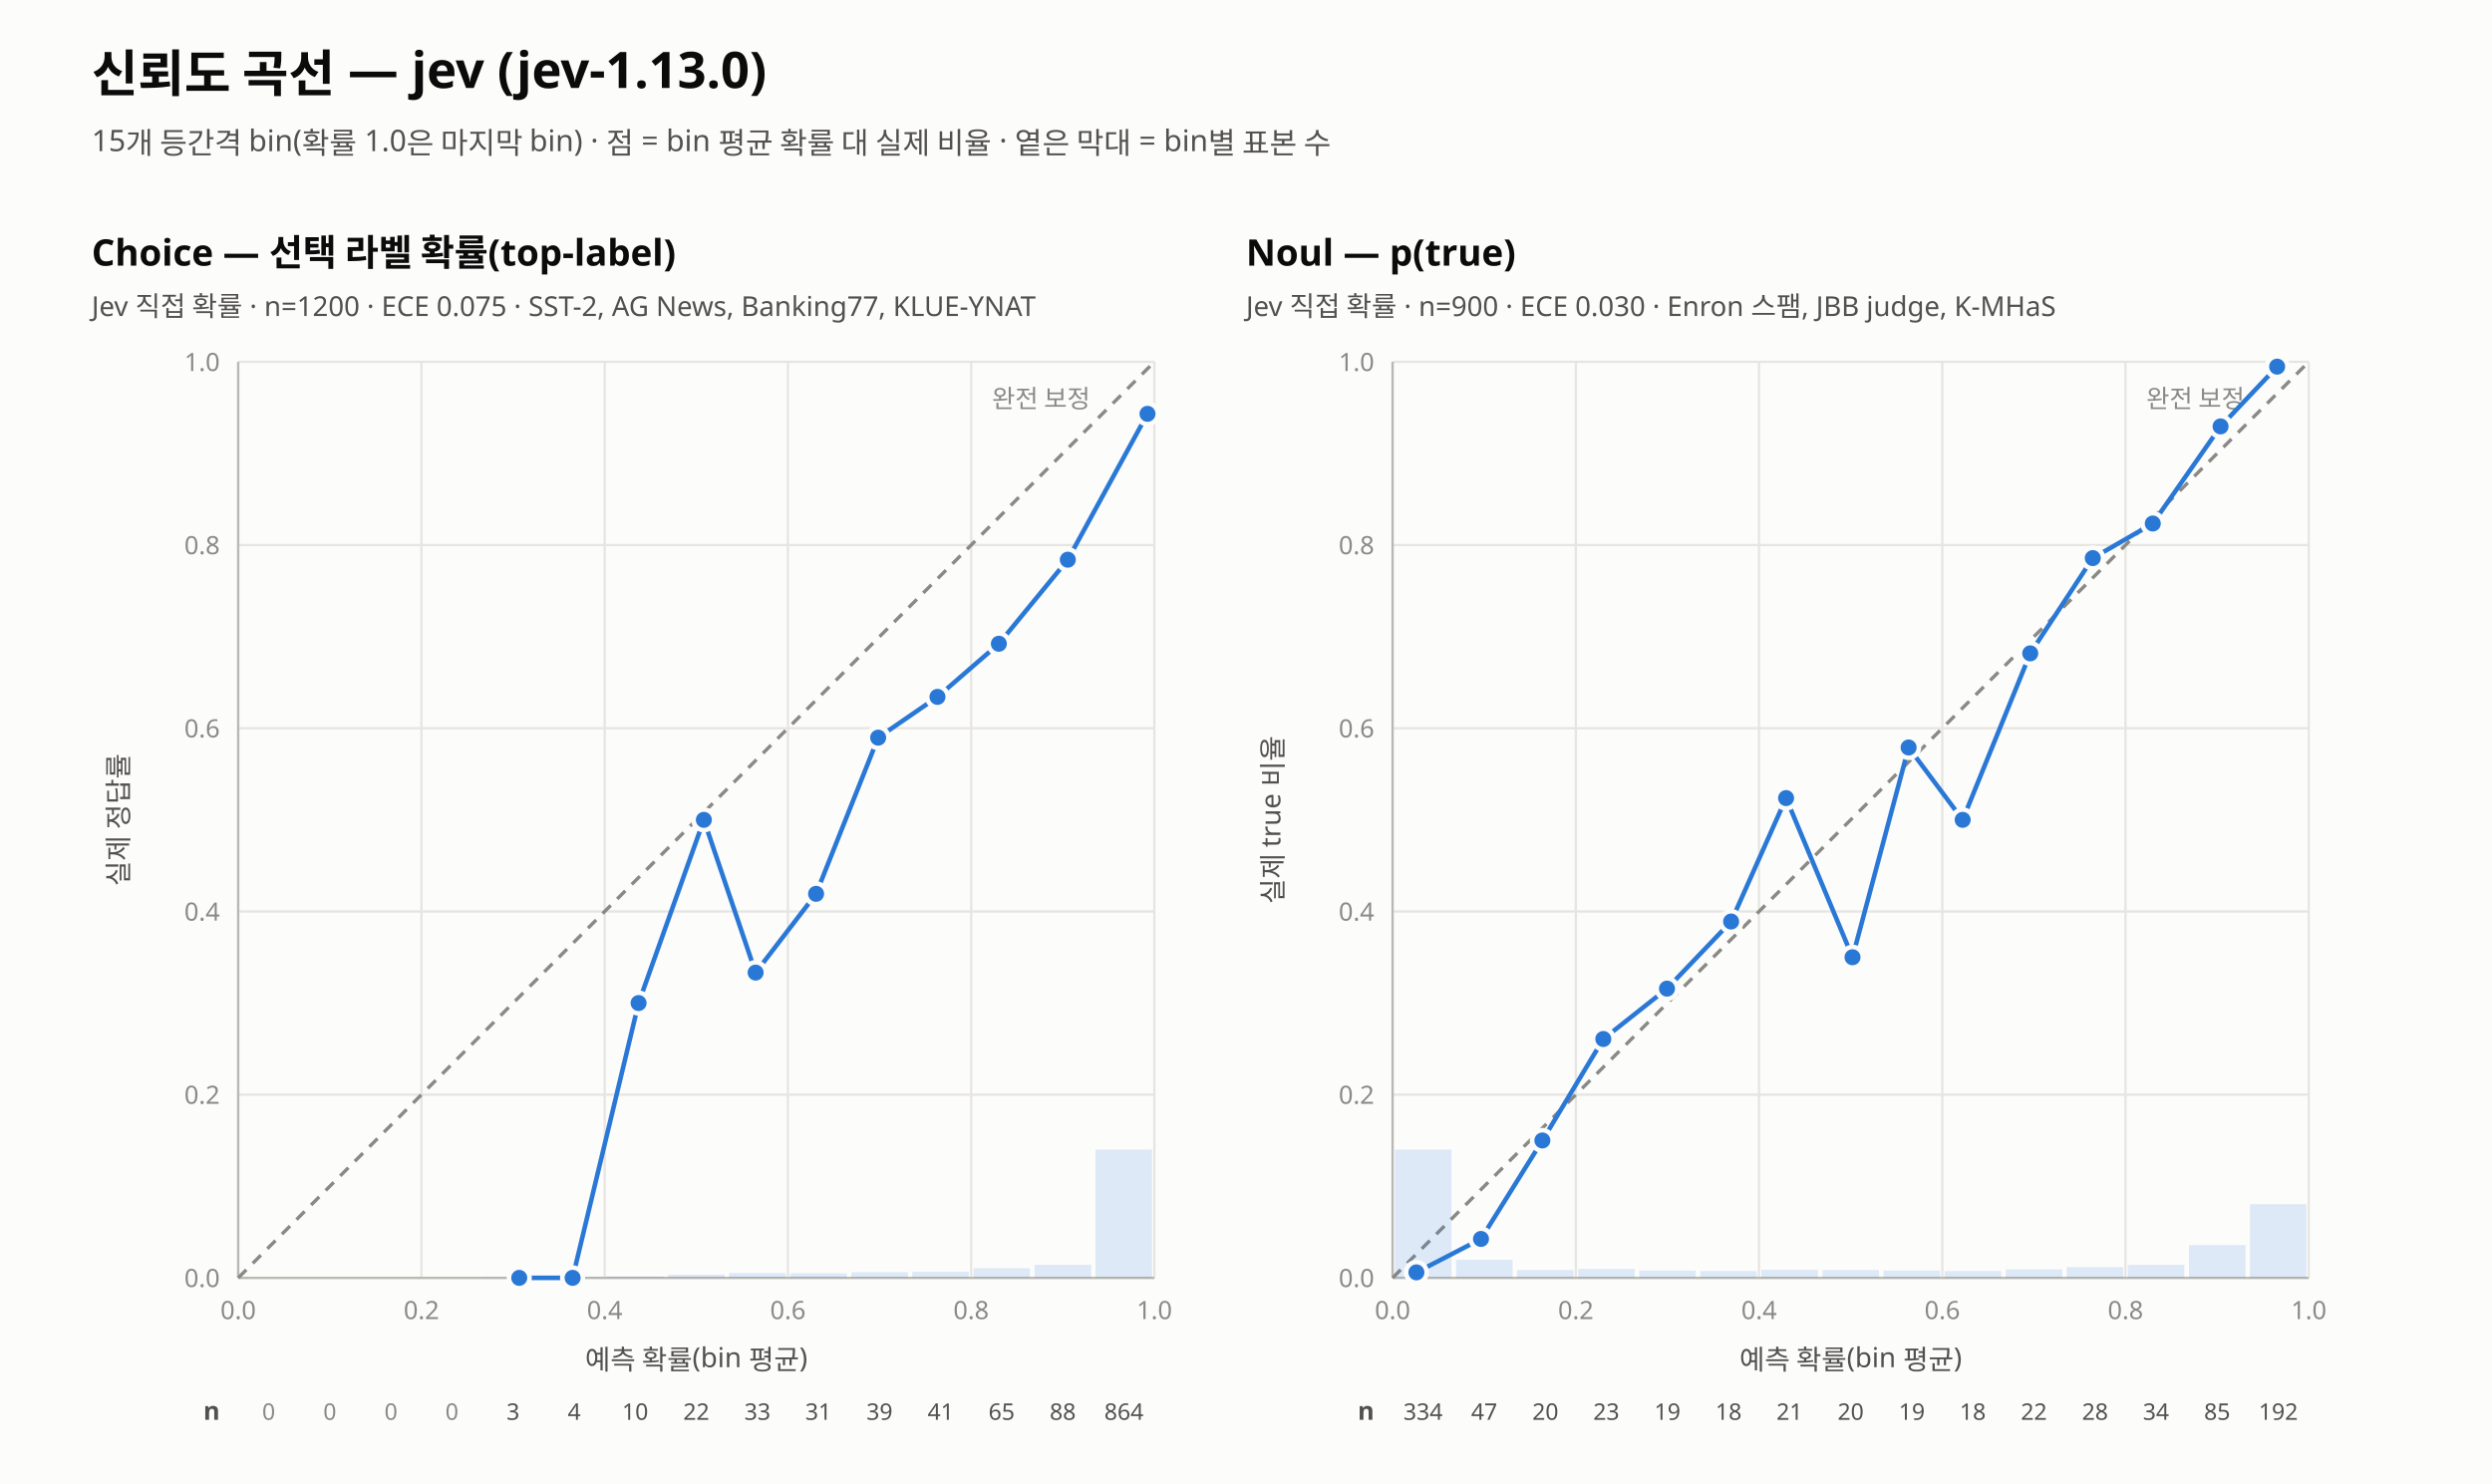
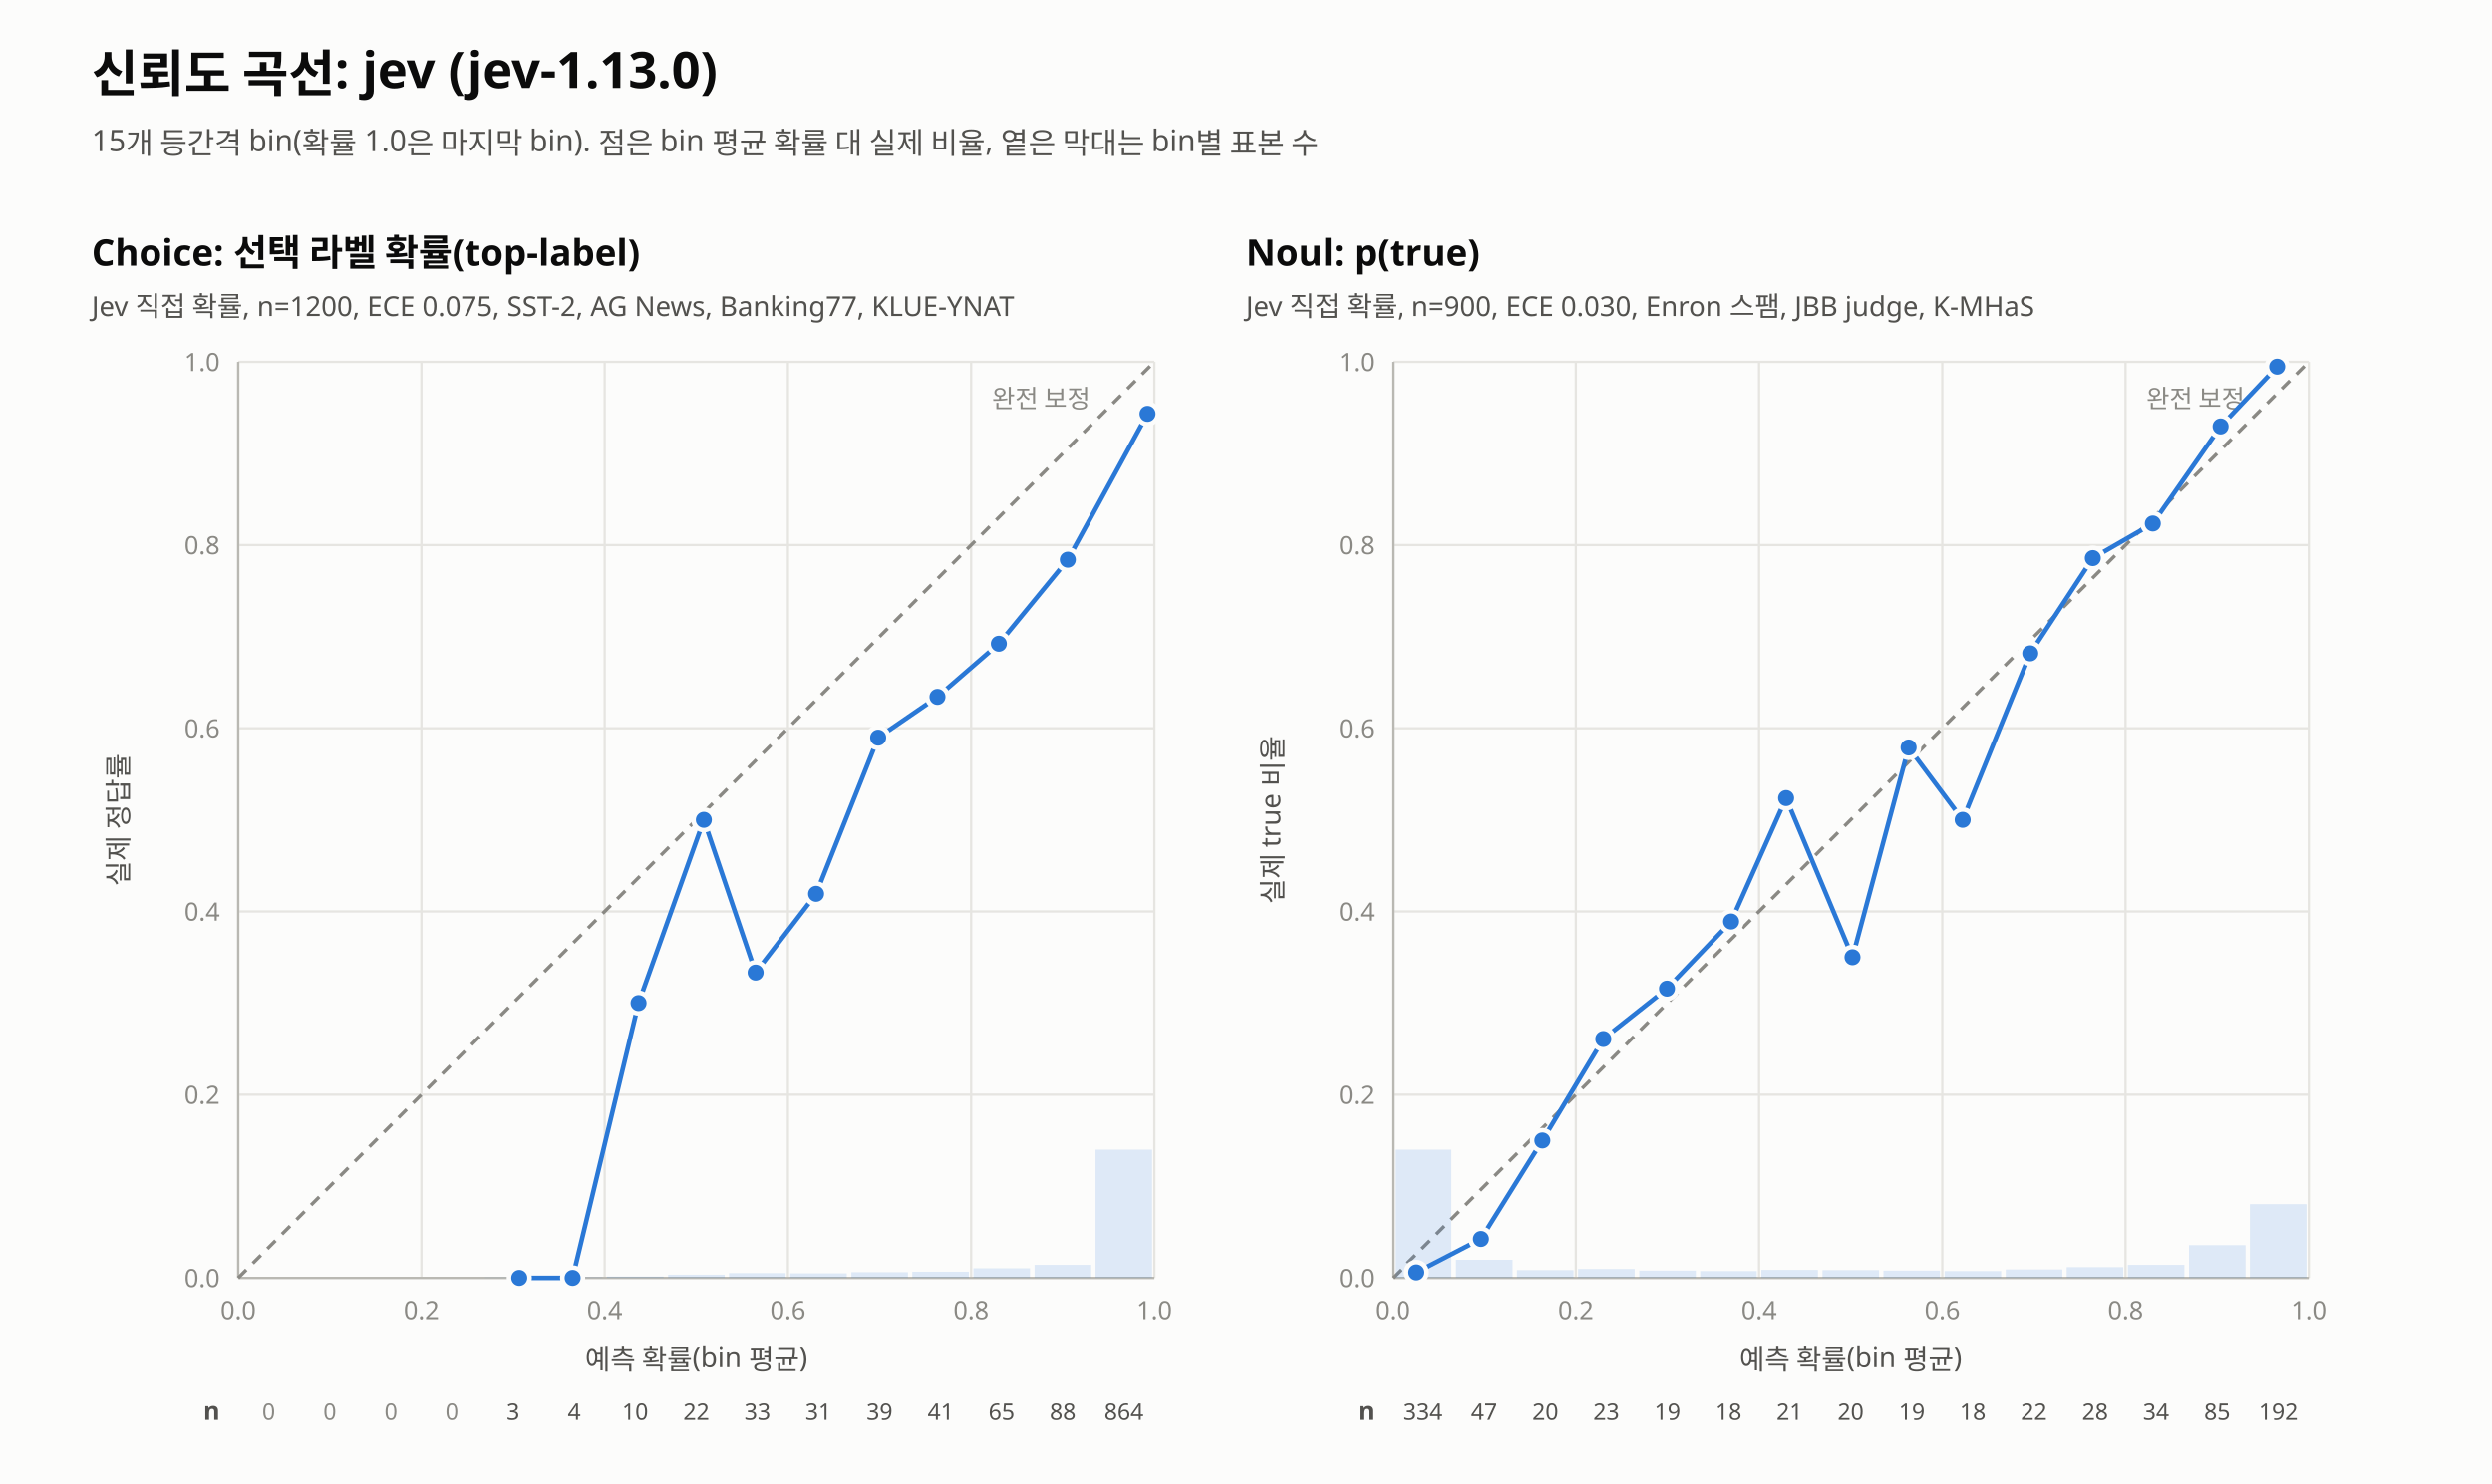
<svg xmlns="http://www.w3.org/2000/svg" width="1088" height="648" viewBox="0 0 1088 648">
  <rect width="1088" height="648" fill="#fcfcfb" />
-   <text x="40" y="40" font-family="Pretendard" font-size="22" font-weight="700" fill="#0b0b0b" text-anchor="start">신뢰도 곡선 — jev (jev-1.13.0)</text>
-   <text x="40" y="66" font-family="Pretendard" font-size="13" font-weight="400" fill="#52514e" text-anchor="start">15개 등간격 bin(확률 1.0은 마지막 bin) · 점 = bin 평균 확률 대 실제 비율 · 옅은 막대 = bin별 표본 수</text>
-   <text x="40" y="116" font-family="Pretendard" font-size="16" font-weight="700" fill="#0b0b0b" text-anchor="start">Choice — 선택 라벨 확률(top-label)</text>
-   <text x="40" y="138" font-family="Pretendard" font-size="12" font-weight="400" fill="#52514e" text-anchor="start">Jev 직접 확률 · n=1200 · ECE 0.075 · SST-2, AG News, Banking77, KLUE-YNAT</text>
+   <text x="40" y="40" font-family="Pretendard" font-size="22" font-weight="700" fill="#0b0b0b" text-anchor="start">신뢰도 곡선: jev (jev-1.13.0)</text>
+   <text x="40" y="66" font-family="Pretendard" font-size="13" font-weight="400" fill="#52514e" text-anchor="start">15개 등간격 bin(확률 1.0은 마지막 bin). 점은 bin 평균 확률 대 실제 비율, 옅은 막대는 bin별 표본 수</text>
+   <text x="40" y="116" font-family="Pretendard" font-size="16" font-weight="700" fill="#0b0b0b" text-anchor="start">Choice: 선택 라벨 확률(top-label)</text>
+   <text x="40" y="138" font-family="Pretendard" font-size="12" font-weight="400" fill="#52514e" text-anchor="start">Jev 직접 확률, n=1200, ECE 0.075, SST-2, AG News, Banking77, KLUE-YNAT</text>
  <line x1="104" y1="558" x2="504" y2="558" stroke="#e6e5e1" stroke-width="1" />
  <line x1="104" y1="158" x2="104" y2="558" stroke="#e6e5e1" stroke-width="1" />
  <text x="96" y="562" font-family="Pretendard" font-size="11" font-weight="400" fill="#8a8984" text-anchor="end">0.0</text>
  <text x="104" y="576" font-family="Pretendard" font-size="11" font-weight="400" fill="#8a8984" text-anchor="middle">0.0</text>
  <line x1="104" y1="478" x2="504" y2="478" stroke="#e6e5e1" stroke-width="1" />
  <line x1="184" y1="158" x2="184" y2="558" stroke="#e6e5e1" stroke-width="1" />
  <text x="96" y="482" font-family="Pretendard" font-size="11" font-weight="400" fill="#8a8984" text-anchor="end">0.2</text>
  <text x="184" y="576" font-family="Pretendard" font-size="11" font-weight="400" fill="#8a8984" text-anchor="middle">0.2</text>
  <line x1="104" y1="398" x2="504" y2="398" stroke="#e6e5e1" stroke-width="1" />
  <line x1="264" y1="158" x2="264" y2="558" stroke="#e6e5e1" stroke-width="1" />
  <text x="96" y="402" font-family="Pretendard" font-size="11" font-weight="400" fill="#8a8984" text-anchor="end">0.4</text>
  <text x="264" y="576" font-family="Pretendard" font-size="11" font-weight="400" fill="#8a8984" text-anchor="middle">0.4</text>
  <line x1="104" y1="318" x2="504" y2="318" stroke="#e6e5e1" stroke-width="1" />
  <line x1="344" y1="158" x2="344" y2="558" stroke="#e6e5e1" stroke-width="1" />
  <text x="96" y="322" font-family="Pretendard" font-size="11" font-weight="400" fill="#8a8984" text-anchor="end">0.6</text>
  <text x="344" y="576" font-family="Pretendard" font-size="11" font-weight="400" fill="#8a8984" text-anchor="middle">0.6</text>
  <line x1="104" y1="238" x2="504" y2="238" stroke="#e6e5e1" stroke-width="1" />
  <line x1="424" y1="158" x2="424" y2="558" stroke="#e6e5e1" stroke-width="1" />
  <text x="96" y="242" font-family="Pretendard" font-size="11" font-weight="400" fill="#8a8984" text-anchor="end">0.8</text>
  <text x="424" y="576" font-family="Pretendard" font-size="11" font-weight="400" fill="#8a8984" text-anchor="middle">0.8</text>
  <line x1="104" y1="158" x2="504" y2="158" stroke="#e6e5e1" stroke-width="1" />
  <line x1="504" y1="158" x2="504" y2="558" stroke="#e6e5e1" stroke-width="1" />
  <text x="96" y="162" font-family="Pretendard" font-size="11" font-weight="400" fill="#8a8984" text-anchor="end">1.0</text>
  <text x="504" y="576" font-family="Pretendard" font-size="11" font-weight="400" fill="#8a8984" text-anchor="middle">1.0</text>
  <line x1="104" y1="558" x2="504" y2="558" stroke="#b9b8b2" stroke-width="1" />
  <line x1="104" y1="158" x2="104" y2="558" stroke="#b9b8b2" stroke-width="1" />
  <line x1="104" y1="558" x2="504" y2="158" stroke="#8a8984" stroke-width="1.5" stroke-dasharray="5 4" />
  <text x="476" y="178" font-family="Pretendard" font-size="11" font-weight="400" fill="#8a8984" text-anchor="end">완전 보정</text>
  <text x="304" y="598" font-family="Pretendard" font-size="12" font-weight="400" fill="#52514e" text-anchor="middle">예측 확률(bin 평균)</text>
  <text x="56" y="358" font-family="Pretendard" font-size="12" font-weight="400" fill="#52514e" text-anchor="middle" transform="rotate(-90 56 358)">실제 정답률</text>
  <text x="96" y="620" font-family="Pretendard" font-size="11" font-weight="600" fill="#52514e" text-anchor="end">n</text>
  <text x="117.3" y="620" font-family="Pretendard" font-size="10" font-weight="400" fill="#8a8984" text-anchor="middle">0</text>
  <text x="144" y="620" font-family="Pretendard" font-size="10" font-weight="400" fill="#8a8984" text-anchor="middle">0</text>
  <text x="170.7" y="620" font-family="Pretendard" font-size="10" font-weight="400" fill="#8a8984" text-anchor="middle">0</text>
  <text x="197.3" y="620" font-family="Pretendard" font-size="10" font-weight="400" fill="#8a8984" text-anchor="middle">0</text>
  <text x="224" y="620" font-family="Pretendard" font-size="10" font-weight="400" fill="#52514e" text-anchor="middle">3</text>
  <rect x="211.7" y="557.8" width="24.7" height="0.2" fill="#2a78d6" fill-opacity="0.14" />
  <text x="250.7" y="620" font-family="Pretendard" font-size="10" font-weight="400" fill="#52514e" text-anchor="middle">4</text>
  <rect x="238.3" y="557.7" width="24.7" height="0.3" fill="#2a78d6" fill-opacity="0.14" />
  <text x="277.3" y="620" font-family="Pretendard" font-size="10" font-weight="400" fill="#52514e" text-anchor="middle">10</text>
  <rect x="265" y="557.4" width="24.7" height="0.6" fill="#2a78d6" fill-opacity="0.14" />
  <text x="304" y="620" font-family="Pretendard" font-size="10" font-weight="400" fill="#52514e" text-anchor="middle">22</text>
  <rect x="291.7" y="556.6" width="24.7" height="1.4" fill="#2a78d6" fill-opacity="0.14" />
  <text x="330.7" y="620" font-family="Pretendard" font-size="10" font-weight="400" fill="#52514e" text-anchor="middle">33</text>
  <rect x="318.3" y="555.9" width="24.7" height="2.1" fill="#2a78d6" fill-opacity="0.14" />
  <text x="357.3" y="620" font-family="Pretendard" font-size="10" font-weight="400" fill="#52514e" text-anchor="middle">31</text>
  <rect x="345" y="556" width="24.7" height="2" fill="#2a78d6" fill-opacity="0.14" />
  <text x="384" y="620" font-family="Pretendard" font-size="10" font-weight="400" fill="#52514e" text-anchor="middle">39</text>
  <rect x="371.7" y="555.5" width="24.7" height="2.5" fill="#2a78d6" fill-opacity="0.14" />
  <text x="410.7" y="620" font-family="Pretendard" font-size="10" font-weight="400" fill="#52514e" text-anchor="middle">41</text>
  <rect x="398.3" y="555.3" width="24.7" height="2.7" fill="#2a78d6" fill-opacity="0.14" />
  <text x="437.3" y="620" font-family="Pretendard" font-size="10" font-weight="400" fill="#52514e" text-anchor="middle">65</text>
  <rect x="425" y="553.8" width="24.7" height="4.2" fill="#2a78d6" fill-opacity="0.14" />
  <text x="464" y="620" font-family="Pretendard" font-size="10" font-weight="400" fill="#52514e" text-anchor="middle">88</text>
  <rect x="451.7" y="552.3" width="24.7" height="5.7" fill="#2a78d6" fill-opacity="0.14" />
  <text x="490.7" y="620" font-family="Pretendard" font-size="10" font-weight="400" fill="#52514e" text-anchor="middle">864</text>
  <rect x="478.3" y="502" width="24.7" height="56" fill="#2a78d6" fill-opacity="0.14" />
  <polyline points="226.7,558 250,558 278.8,438 307.3,358 329.9,424.7 356.3,390.3 383.4,322.1 409.3,304.3 436.1,281.1 466.2,244.4 501,180.7" fill="none" stroke="#2a78d6" stroke-width="2" />
  <circle cx="226.7" cy="558" r="4.5" fill="#2a78d6" stroke="#fcfcfb" stroke-width="2" />
  <circle cx="250" cy="558" r="4.5" fill="#2a78d6" stroke="#fcfcfb" stroke-width="2" />
  <circle cx="278.8" cy="438" r="4.5" fill="#2a78d6" stroke="#fcfcfb" stroke-width="2" />
  <circle cx="307.3" cy="358" r="4.5" fill="#2a78d6" stroke="#fcfcfb" stroke-width="2" />
  <circle cx="329.9" cy="424.7" r="4.5" fill="#2a78d6" stroke="#fcfcfb" stroke-width="2" />
  <circle cx="356.3" cy="390.3" r="4.5" fill="#2a78d6" stroke="#fcfcfb" stroke-width="2" />
  <circle cx="383.4" cy="322.1" r="4.5" fill="#2a78d6" stroke="#fcfcfb" stroke-width="2" />
  <circle cx="409.3" cy="304.3" r="4.5" fill="#2a78d6" stroke="#fcfcfb" stroke-width="2" />
  <circle cx="436.1" cy="281.1" r="4.5" fill="#2a78d6" stroke="#fcfcfb" stroke-width="2" />
  <circle cx="466.2" cy="244.4" r="4.5" fill="#2a78d6" stroke="#fcfcfb" stroke-width="2" />
  <circle cx="501" cy="180.7" r="4.5" fill="#2a78d6" stroke="#fcfcfb" stroke-width="2" />
-   <text x="544" y="116" font-family="Pretendard" font-size="16" font-weight="700" fill="#0b0b0b" text-anchor="start">Noul — p(true)</text>
-   <text x="544" y="138" font-family="Pretendard" font-size="12" font-weight="400" fill="#52514e" text-anchor="start">Jev 직접 확률 · n=900 · ECE 0.030 · Enron 스팸, JBB judge, K-MHaS</text>
+   <text x="544" y="116" font-family="Pretendard" font-size="16" font-weight="700" fill="#0b0b0b" text-anchor="start">Noul: p(true)</text>
+   <text x="544" y="138" font-family="Pretendard" font-size="12" font-weight="400" fill="#52514e" text-anchor="start">Jev 직접 확률, n=900, ECE 0.030, Enron 스팸, JBB judge, K-MHaS</text>
  <line x1="608" y1="558" x2="1008" y2="558" stroke="#e6e5e1" stroke-width="1" />
  <line x1="608" y1="158" x2="608" y2="558" stroke="#e6e5e1" stroke-width="1" />
  <text x="600" y="562" font-family="Pretendard" font-size="11" font-weight="400" fill="#8a8984" text-anchor="end">0.0</text>
  <text x="608" y="576" font-family="Pretendard" font-size="11" font-weight="400" fill="#8a8984" text-anchor="middle">0.0</text>
  <line x1="608" y1="478" x2="1008" y2="478" stroke="#e6e5e1" stroke-width="1" />
  <line x1="688" y1="158" x2="688" y2="558" stroke="#e6e5e1" stroke-width="1" />
  <text x="600" y="482" font-family="Pretendard" font-size="11" font-weight="400" fill="#8a8984" text-anchor="end">0.2</text>
  <text x="688" y="576" font-family="Pretendard" font-size="11" font-weight="400" fill="#8a8984" text-anchor="middle">0.2</text>
  <line x1="608" y1="398" x2="1008" y2="398" stroke="#e6e5e1" stroke-width="1" />
  <line x1="768" y1="158" x2="768" y2="558" stroke="#e6e5e1" stroke-width="1" />
  <text x="600" y="402" font-family="Pretendard" font-size="11" font-weight="400" fill="#8a8984" text-anchor="end">0.4</text>
  <text x="768" y="576" font-family="Pretendard" font-size="11" font-weight="400" fill="#8a8984" text-anchor="middle">0.4</text>
  <line x1="608" y1="318" x2="1008" y2="318" stroke="#e6e5e1" stroke-width="1" />
  <line x1="848" y1="158" x2="848" y2="558" stroke="#e6e5e1" stroke-width="1" />
  <text x="600" y="322" font-family="Pretendard" font-size="11" font-weight="400" fill="#8a8984" text-anchor="end">0.6</text>
  <text x="848" y="576" font-family="Pretendard" font-size="11" font-weight="400" fill="#8a8984" text-anchor="middle">0.6</text>
  <line x1="608" y1="238" x2="1008" y2="238" stroke="#e6e5e1" stroke-width="1" />
  <line x1="928" y1="158" x2="928" y2="558" stroke="#e6e5e1" stroke-width="1" />
  <text x="600" y="242" font-family="Pretendard" font-size="11" font-weight="400" fill="#8a8984" text-anchor="end">0.8</text>
  <text x="928" y="576" font-family="Pretendard" font-size="11" font-weight="400" fill="#8a8984" text-anchor="middle">0.8</text>
  <line x1="608" y1="158" x2="1008" y2="158" stroke="#e6e5e1" stroke-width="1" />
  <line x1="1008" y1="158" x2="1008" y2="558" stroke="#e6e5e1" stroke-width="1" />
  <text x="600" y="162" font-family="Pretendard" font-size="11" font-weight="400" fill="#8a8984" text-anchor="end">1.0</text>
  <text x="1008" y="576" font-family="Pretendard" font-size="11" font-weight="400" fill="#8a8984" text-anchor="middle">1.0</text>
  <line x1="608" y1="558" x2="1008" y2="558" stroke="#b9b8b2" stroke-width="1" />
  <line x1="608" y1="158" x2="608" y2="558" stroke="#b9b8b2" stroke-width="1" />
  <line x1="608" y1="558" x2="1008" y2="158" stroke="#8a8984" stroke-width="1.5" stroke-dasharray="5 4" />
  <text x="980" y="178" font-family="Pretendard" font-size="11" font-weight="400" fill="#8a8984" text-anchor="end">완전 보정</text>
  <text x="808" y="598" font-family="Pretendard" font-size="12" font-weight="400" fill="#52514e" text-anchor="middle">예측 확률(bin 평균)</text>
  <text x="560" y="358" font-family="Pretendard" font-size="12" font-weight="400" fill="#52514e" text-anchor="middle" transform="rotate(-90 560 358)">실제 true 비율</text>
  <text x="600" y="620" font-family="Pretendard" font-size="11" font-weight="600" fill="#52514e" text-anchor="end">n</text>
  <text x="621.3" y="620" font-family="Pretendard" font-size="10" font-weight="400" fill="#52514e" text-anchor="middle">334</text>
  <rect x="609" y="502" width="24.7" height="56" fill="#2a78d6" fill-opacity="0.14" />
  <text x="648" y="620" font-family="Pretendard" font-size="10" font-weight="400" fill="#52514e" text-anchor="middle">47</text>
  <rect x="635.7" y="550.1" width="24.7" height="7.9" fill="#2a78d6" fill-opacity="0.14" />
  <text x="674.7" y="620" font-family="Pretendard" font-size="10" font-weight="400" fill="#52514e" text-anchor="middle">20</text>
  <rect x="662.3" y="554.6" width="24.7" height="3.4" fill="#2a78d6" fill-opacity="0.14" />
  <text x="701.3" y="620" font-family="Pretendard" font-size="10" font-weight="400" fill="#52514e" text-anchor="middle">23</text>
  <rect x="689" y="554.1" width="24.7" height="3.9" fill="#2a78d6" fill-opacity="0.14" />
  <text x="728" y="620" font-family="Pretendard" font-size="10" font-weight="400" fill="#52514e" text-anchor="middle">19</text>
  <rect x="715.7" y="554.8" width="24.7" height="3.2" fill="#2a78d6" fill-opacity="0.14" />
  <text x="754.7" y="620" font-family="Pretendard" font-size="10" font-weight="400" fill="#52514e" text-anchor="middle">18</text>
  <rect x="742.3" y="555" width="24.7" height="3" fill="#2a78d6" fill-opacity="0.14" />
  <text x="781.3" y="620" font-family="Pretendard" font-size="10" font-weight="400" fill="#52514e" text-anchor="middle">21</text>
  <rect x="769" y="554.5" width="24.7" height="3.5" fill="#2a78d6" fill-opacity="0.14" />
  <text x="808" y="620" font-family="Pretendard" font-size="10" font-weight="400" fill="#52514e" text-anchor="middle">20</text>
  <rect x="795.7" y="554.6" width="24.7" height="3.4" fill="#2a78d6" fill-opacity="0.14" />
  <text x="834.7" y="620" font-family="Pretendard" font-size="10" font-weight="400" fill="#52514e" text-anchor="middle">19</text>
  <rect x="822.3" y="554.8" width="24.7" height="3.2" fill="#2a78d6" fill-opacity="0.14" />
  <text x="861.3" y="620" font-family="Pretendard" font-size="10" font-weight="400" fill="#52514e" text-anchor="middle">18</text>
  <rect x="849" y="555" width="24.7" height="3" fill="#2a78d6" fill-opacity="0.14" />
  <text x="888" y="620" font-family="Pretendard" font-size="10" font-weight="400" fill="#52514e" text-anchor="middle">22</text>
  <rect x="875.7" y="554.3" width="24.7" height="3.7" fill="#2a78d6" fill-opacity="0.14" />
  <text x="914.7" y="620" font-family="Pretendard" font-size="10" font-weight="400" fill="#52514e" text-anchor="middle">28</text>
  <rect x="902.3" y="553.3" width="24.7" height="4.7" fill="#2a78d6" fill-opacity="0.14" />
  <text x="941.3" y="620" font-family="Pretendard" font-size="10" font-weight="400" fill="#52514e" text-anchor="middle">34</text>
  <rect x="929" y="552.3" width="24.7" height="5.7" fill="#2a78d6" fill-opacity="0.14" />
  <text x="968" y="620" font-family="Pretendard" font-size="10" font-weight="400" fill="#52514e" text-anchor="middle">85</text>
  <rect x="955.7" y="543.7" width="24.7" height="14.3" fill="#2a78d6" fill-opacity="0.14" />
  <text x="994.7" y="620" font-family="Pretendard" font-size="10" font-weight="400" fill="#52514e" text-anchor="middle">192</text>
  <rect x="982.3" y="525.8" width="24.7" height="32.2" fill="#2a78d6" fill-opacity="0.14" />
  <polyline points="618.4,555.6 646.6,541 673.4,498 700,453.7 727.8,431.7 755.8,402.4 779.8,348.5 808.8,418 833.3,326.4 856.9,358 886.4,285.3 913.7,243.7 939.9,228.6 969.5,186.2 994.2,160.1" fill="none" stroke="#2a78d6" stroke-width="2" />
  <circle cx="618.4" cy="555.6" r="4.5" fill="#2a78d6" stroke="#fcfcfb" stroke-width="2" />
  <circle cx="646.6" cy="541" r="4.5" fill="#2a78d6" stroke="#fcfcfb" stroke-width="2" />
  <circle cx="673.4" cy="498" r="4.5" fill="#2a78d6" stroke="#fcfcfb" stroke-width="2" />
  <circle cx="700" cy="453.7" r="4.5" fill="#2a78d6" stroke="#fcfcfb" stroke-width="2" />
  <circle cx="727.8" cy="431.7" r="4.5" fill="#2a78d6" stroke="#fcfcfb" stroke-width="2" />
  <circle cx="755.8" cy="402.4" r="4.5" fill="#2a78d6" stroke="#fcfcfb" stroke-width="2" />
  <circle cx="779.8" cy="348.5" r="4.5" fill="#2a78d6" stroke="#fcfcfb" stroke-width="2" />
  <circle cx="808.8" cy="418" r="4.5" fill="#2a78d6" stroke="#fcfcfb" stroke-width="2" />
  <circle cx="833.3" cy="326.4" r="4.5" fill="#2a78d6" stroke="#fcfcfb" stroke-width="2" />
  <circle cx="856.9" cy="358" r="4.5" fill="#2a78d6" stroke="#fcfcfb" stroke-width="2" />
  <circle cx="886.4" cy="285.3" r="4.5" fill="#2a78d6" stroke="#fcfcfb" stroke-width="2" />
  <circle cx="913.7" cy="243.7" r="4.5" fill="#2a78d6" stroke="#fcfcfb" stroke-width="2" />
  <circle cx="939.9" cy="228.6" r="4.5" fill="#2a78d6" stroke="#fcfcfb" stroke-width="2" />
  <circle cx="969.5" cy="186.2" r="4.5" fill="#2a78d6" stroke="#fcfcfb" stroke-width="2" />
  <circle cx="994.2" cy="160.1" r="4.5" fill="#2a78d6" stroke="#fcfcfb" stroke-width="2" />
</svg>
